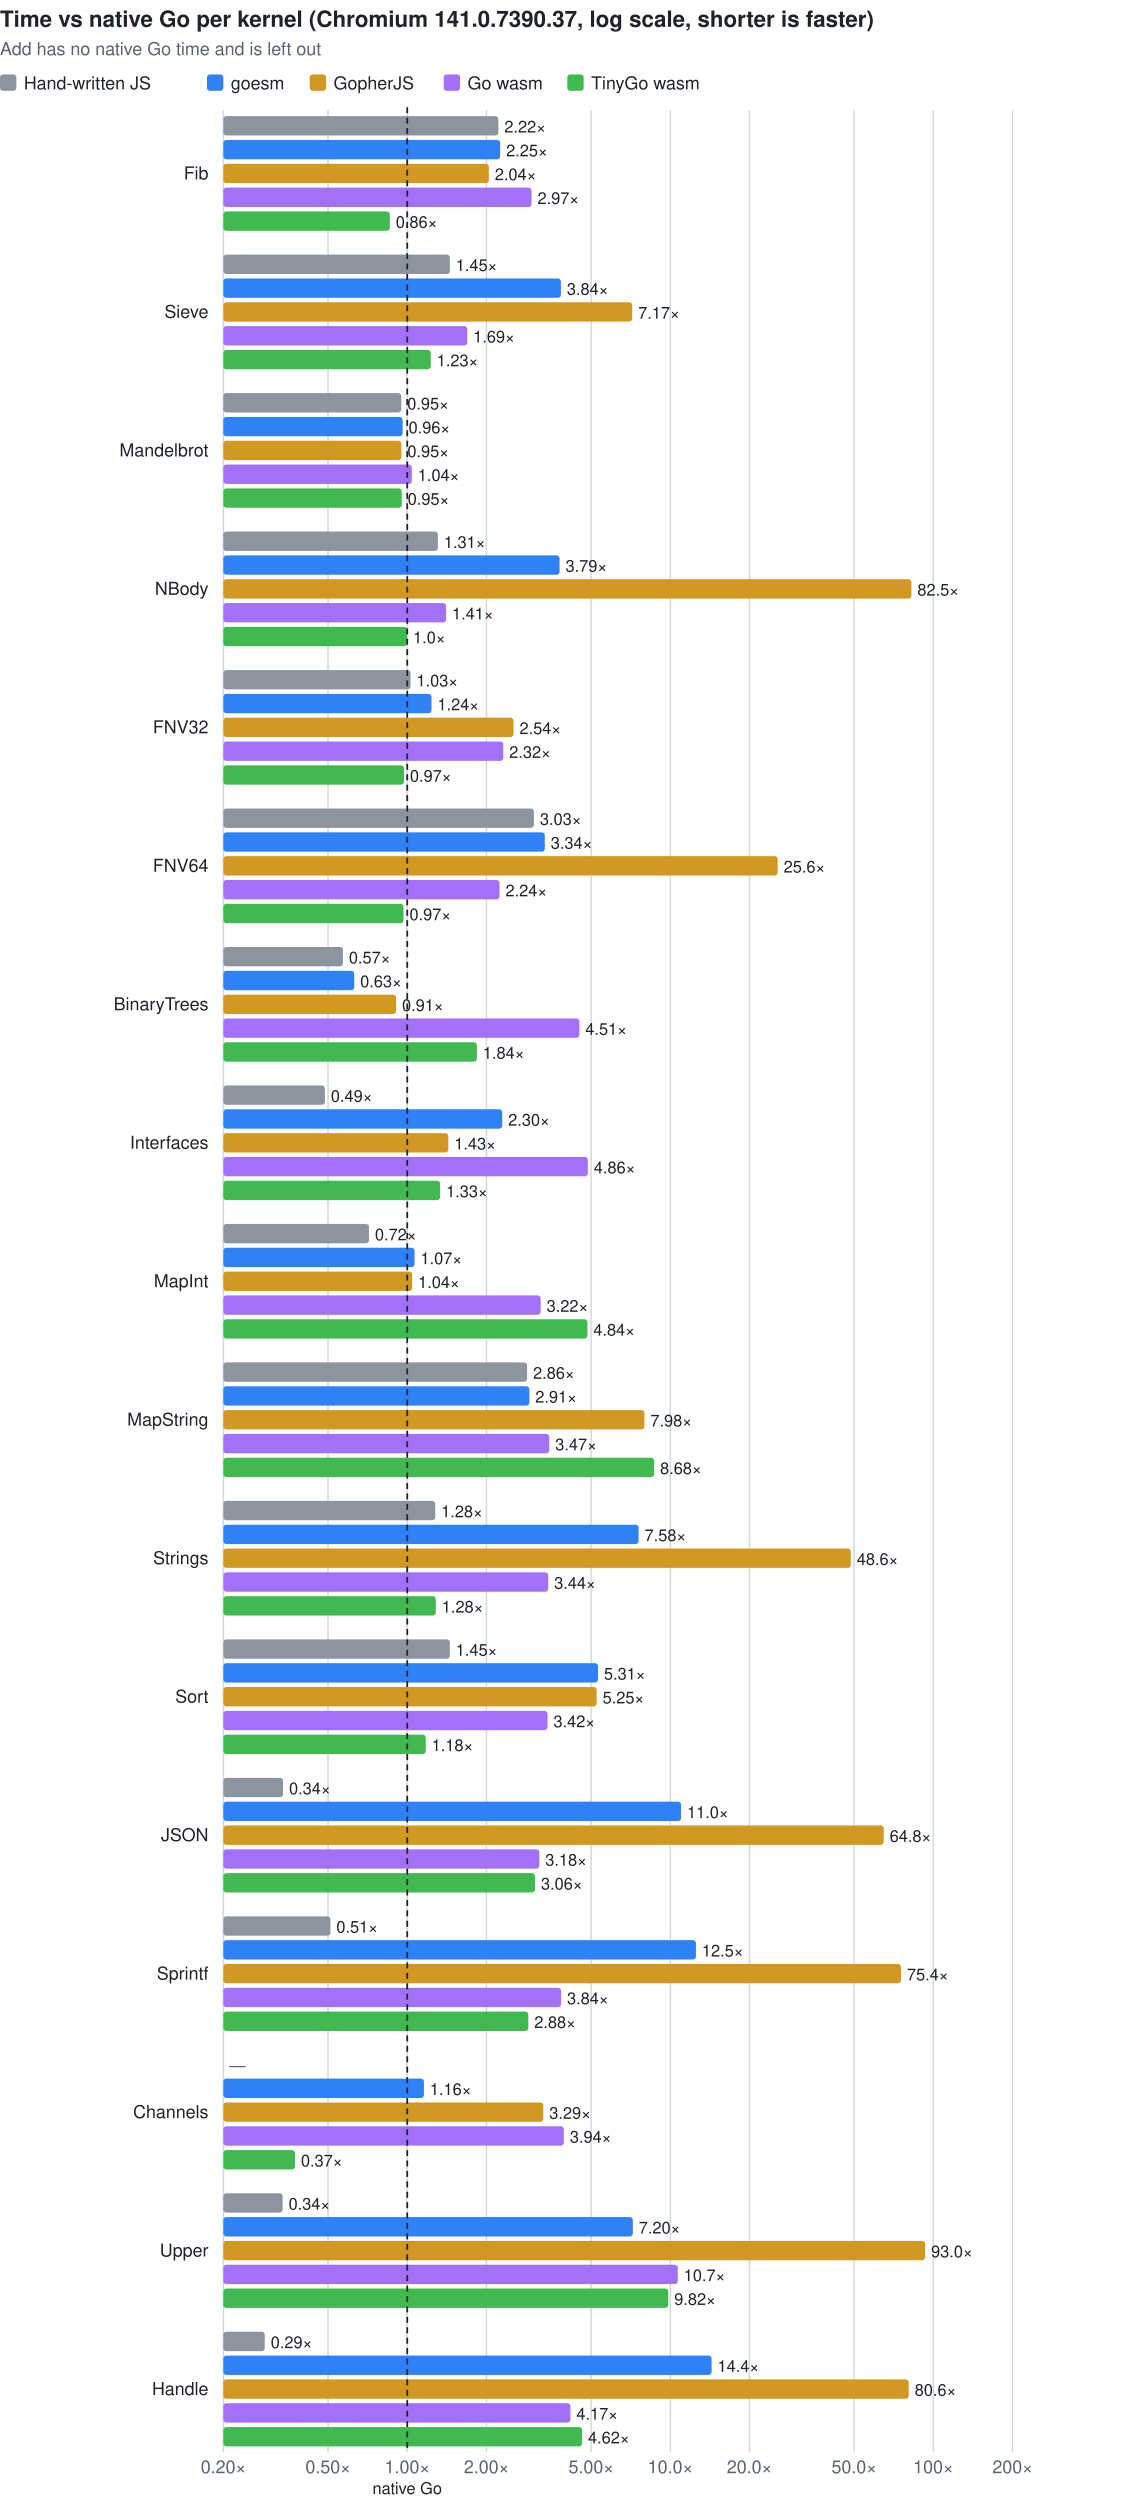
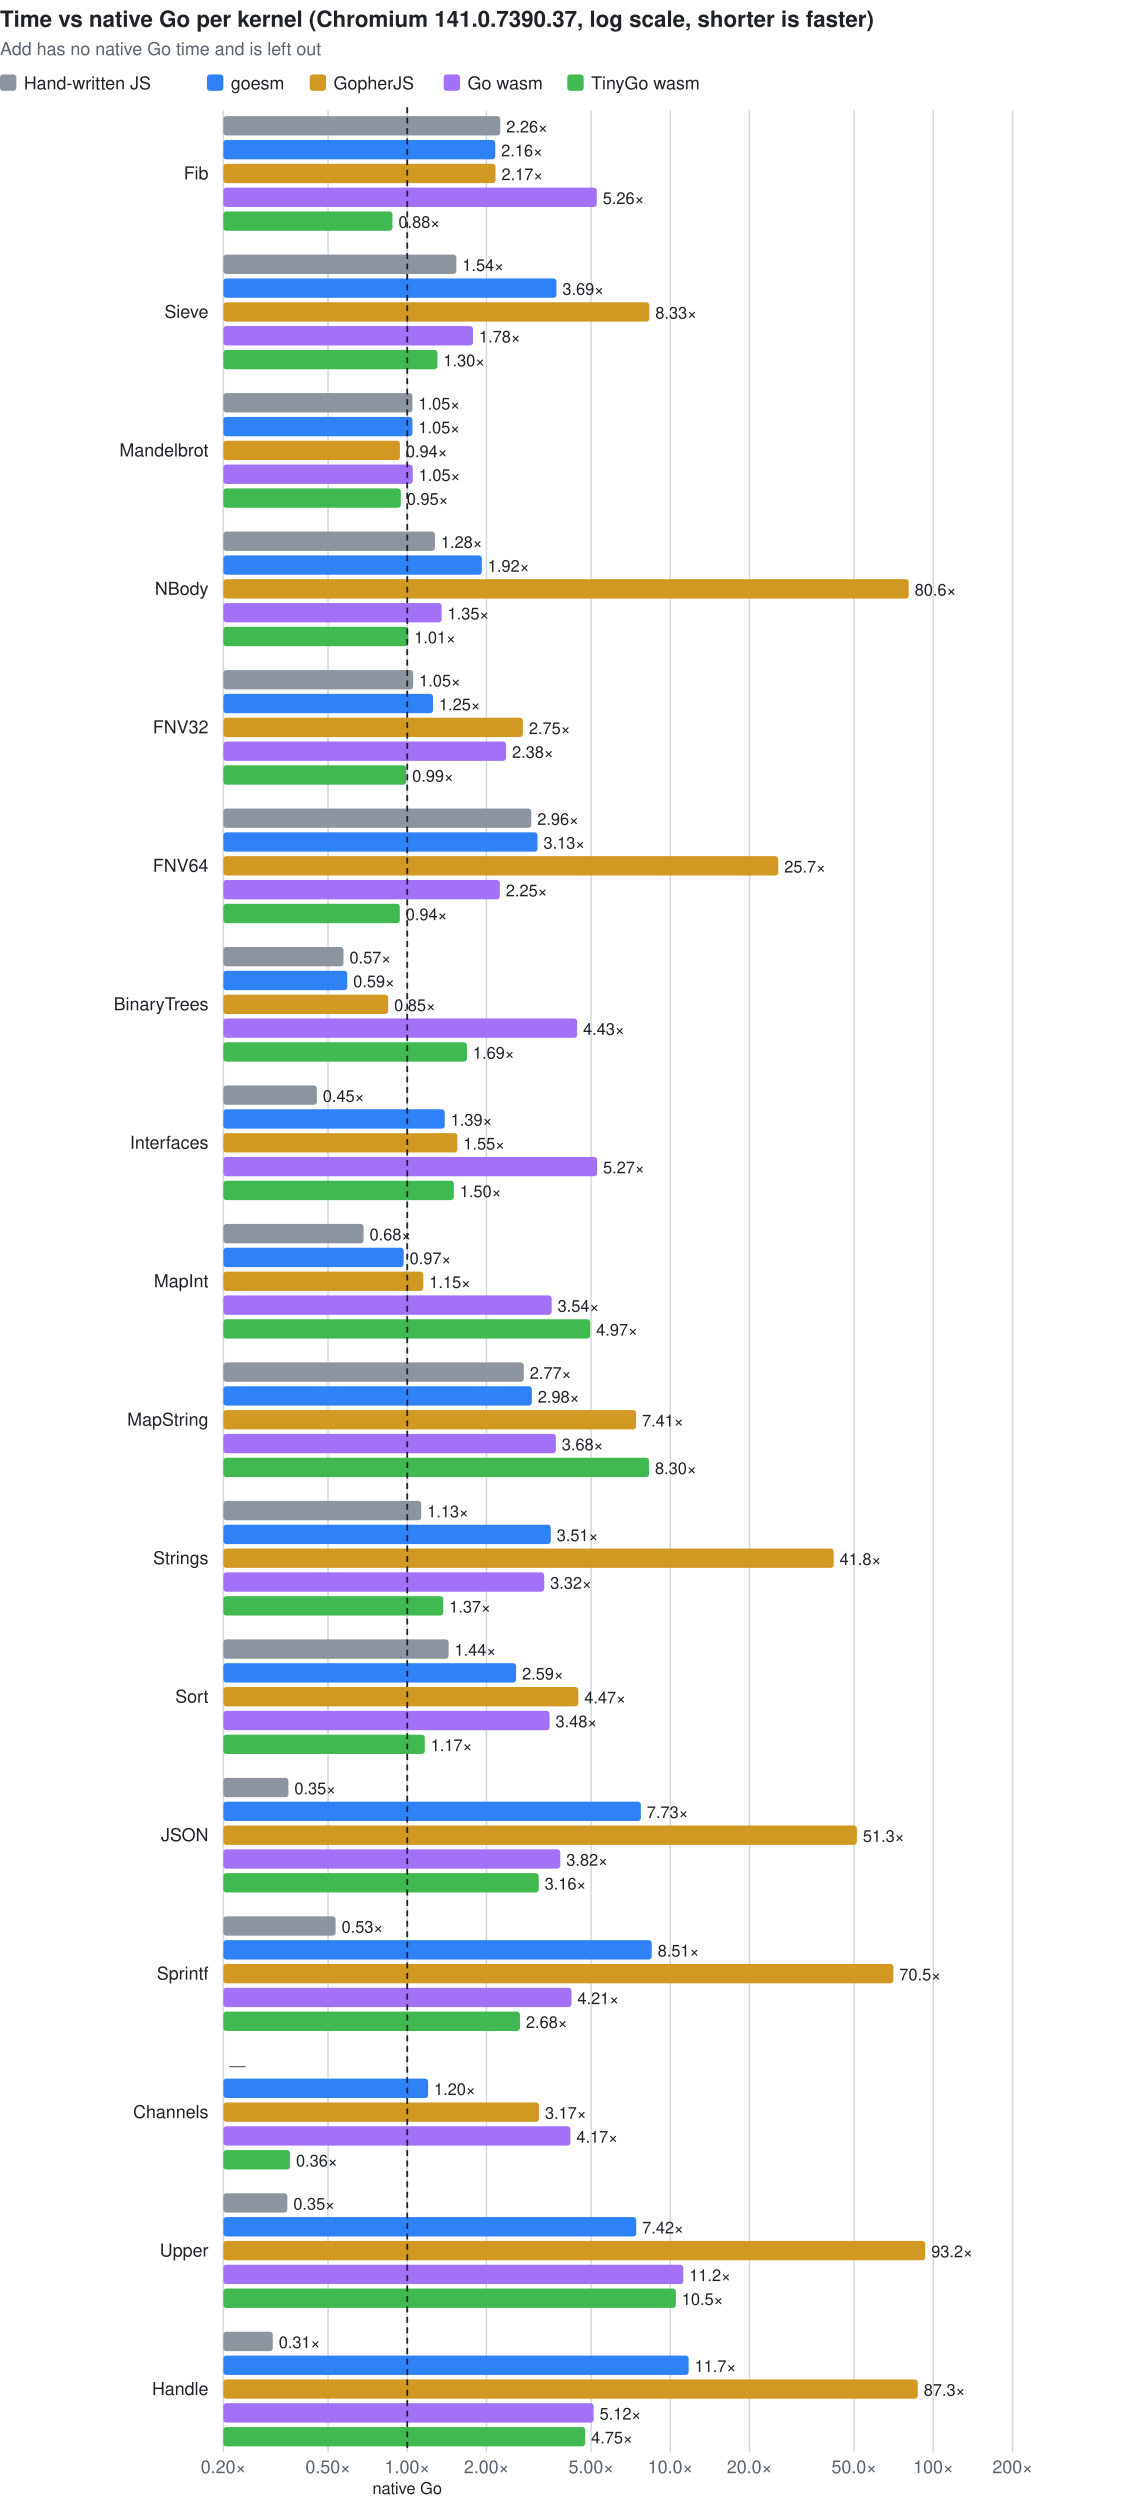
<svg xmlns="http://www.w3.org/2000/svg" width="760" height="1679" viewBox="0 0 760 1679" font-family="-apple-system, 'Segoe UI', Helvetica, Arial, 'Hiragino Sans', 'Noto Sans CJK JP', 'Yu Gothic', sans-serif" font-size="12">
  <style>.t{fill:#1f2328}.m{fill:#59636e}.g{stroke:#d1d9e0}.r{stroke:#1f2328}@media (prefers-color-scheme:dark){.t{fill:#f0f6fc}.m{fill:#9198a1}.g{stroke:#3d444d}.r{stroke:#f0f6fc}}</style>
  <text class="t" x="0" y="18" font-size="15" font-weight="600">Time vs native Go per kernel (Chromium 141.0.7390.37, log scale, shorter is faster)</text>
  <text class="m" x="0" y="37">Add has no native Go time and is left out</text>
  <rect x="0" y="50" width="11" height="11" rx="2" fill="#8c959f" />
  <text class="t" x="16" y="60">Hand-written JS</text>
  <rect x="139" y="50" width="11" height="11" rx="2" fill="#2f81f7" />
  <text class="t" x="155" y="60">goesm</text>
  <rect x="208" y="50" width="11" height="11" rx="2" fill="#d29922" />
  <text class="t" x="224" y="60">GopherJS</text>
  <rect x="298" y="50" width="11" height="11" rx="2" fill="#a371f7" />
  <text class="t" x="314" y="60">Go wasm</text>
  <rect x="381" y="50" width="11" height="11" rx="2" fill="#3fb950" />
  <text class="t" x="397" y="60">TinyGo wasm</text>
  <line class="g" x1="150.0" y1="74" x2="150.0" y2="1647" />
  <text class="m" x="150.0" y="1661" text-anchor="middle">0.20×</text>
  <line class="g" x1="220.3" y1="74" x2="220.3" y2="1647" />
  <text class="m" x="220.3" y="1661" text-anchor="middle">0.50×</text>
  <line class="g" x1="273.5" y1="74" x2="273.5" y2="1647" />
  <text class="m" x="273.5" y="1661" text-anchor="middle">1.00×</text>
  <line class="g" x1="326.7" y1="74" x2="326.7" y2="1647" />
  <text class="m" x="326.7" y="1661" text-anchor="middle">2.00×</text>
  <line class="g" x1="397.0" y1="74" x2="397.0" y2="1647" />
  <text class="m" x="397.0" y="1661" text-anchor="middle">5.00×</text>
  <line class="g" x1="450.2" y1="74" x2="450.2" y2="1647" />
  <text class="m" x="450.2" y="1661" text-anchor="middle">10.0×</text>
  <line class="g" x1="503.3" y1="74" x2="503.3" y2="1647" />
  <text class="m" x="503.3" y="1661" text-anchor="middle">20.0×</text>
  <line class="g" x1="573.6" y1="74" x2="573.6" y2="1647" />
  <text class="m" x="573.6" y="1661" text-anchor="middle">50.0×</text>
  <line class="g" x1="626.8" y1="74" x2="626.8" y2="1647" />
  <text class="m" x="626.8" y="1661" text-anchor="middle">100×</text>
  <line class="g" x1="680.0" y1="74" x2="680.0" y2="1647" />
  <text class="m" x="680.0" y="1661" text-anchor="middle">200×</text>
  <text class="t" x="140" y="120.5" text-anchor="end">Fib</text>
-   <rect x="150" y="78" width="184.7" height="13" rx="2" fill="#8c959f" />
-   <text class="t" x="338.7" y="89" font-size="11">2.22×</text>
-   <rect x="150" y="94" width="185.9" height="13" rx="2" fill="#2f81f7" />
-   <text class="t" x="339.9" y="105" font-size="11">2.25×</text>
-   <rect x="150" y="110" width="178.3" height="13" rx="2" fill="#d29922" />
-   <text class="t" x="332.3" y="121" font-size="11">2.04×</text>
-   <rect x="150" y="126" width="207.0" height="13" rx="2" fill="#a371f7" />
-   <text class="t" x="361.0" y="137" font-size="11">2.97×</text>
-   <rect x="150" y="142" width="111.8" height="13" rx="2" fill="#3fb950" />
-   <text class="t" x="265.8" y="153" font-size="11">0.86×</text>
+   <rect x="150" y="78" width="186.0" height="13" rx="2" fill="#8c959f" />
+   <text class="t" x="340.0" y="89" font-size="11">2.26×</text>
+   <rect x="150" y="94" width="182.6" height="13" rx="2" fill="#2f81f7" />
+   <text class="t" x="336.6" y="105" font-size="11">2.16×</text>
+   <rect x="150" y="110" width="182.8" height="13" rx="2" fill="#d29922" />
+   <text class="t" x="336.8" y="121" font-size="11">2.17×</text>
+   <rect x="150" y="126" width="250.8" height="13" rx="2" fill="#a371f7" />
+   <text class="t" x="404.8" y="137" font-size="11">5.26×</text>
+   <rect x="150" y="142" width="113.6" height="13" rx="2" fill="#3fb950" />
+   <text class="t" x="267.6" y="153" font-size="11">0.88×</text>
  <text class="t" x="140" y="213.5" text-anchor="end">Sieve</text>
-   <rect x="150" y="171" width="152.1" height="13" rx="2" fill="#8c959f" />
-   <text class="t" x="306.1" y="182" font-size="11">1.45×</text>
-   <rect x="150" y="187" width="226.7" height="13" rx="2" fill="#2f81f7" />
-   <text class="t" x="380.7" y="198" font-size="11">3.84×</text>
-   <rect x="150" y="203" width="274.6" height="13" rx="2" fill="#d29922" />
-   <text class="t" x="428.6" y="214" font-size="11">7.17×</text>
-   <rect x="150" y="219" width="163.8" height="13" rx="2" fill="#a371f7" />
-   <text class="t" x="317.8" y="230" font-size="11">1.69×</text>
-   <rect x="150" y="235" width="139.3" height="13" rx="2" fill="#3fb950" />
-   <text class="t" x="293.3" y="246" font-size="11">1.23×</text>
+   <rect x="150" y="171" width="156.5" height="13" rx="2" fill="#8c959f" />
+   <text class="t" x="310.5" y="182" font-size="11">1.54×</text>
+   <rect x="150" y="187" width="223.7" height="13" rx="2" fill="#2f81f7" />
+   <text class="t" x="377.7" y="198" font-size="11">3.69×</text>
+   <rect x="150" y="203" width="286.1" height="13" rx="2" fill="#d29922" />
+   <text class="t" x="440.1" y="214" font-size="11">8.33×</text>
+   <rect x="150" y="219" width="167.7" height="13" rx="2" fill="#a371f7" />
+   <text class="t" x="321.7" y="230" font-size="11">1.78×</text>
+   <rect x="150" y="235" width="143.8" height="13" rx="2" fill="#3fb950" />
+   <text class="t" x="297.8" y="246" font-size="11">1.30×</text>
  <text class="t" x="140" y="306.5" text-anchor="end">Mandelbrot</text>
-   <rect x="150" y="264" width="119.5" height="13" rx="2" fill="#8c959f" />
-   <text class="t" x="273.5" y="275" font-size="11">0.95×</text>
-   <rect x="150" y="280" width="120.4" height="13" rx="2" fill="#2f81f7" />
-   <text class="t" x="274.4" y="291" font-size="11">0.96×</text>
-   <rect x="150" y="296" width="119.6" height="13" rx="2" fill="#d29922" />
-   <text class="t" x="273.6" y="307" font-size="11">0.95×</text>
-   <rect x="150" y="312" width="126.6" height="13" rx="2" fill="#a371f7" />
-   <text class="t" x="280.6" y="323" font-size="11">1.04×</text>
-   <rect x="150" y="328" width="119.8" height="13" rx="2" fill="#3fb950" />
-   <text class="t" x="273.8" y="339" font-size="11">0.95×</text>
+   <rect x="150" y="264" width="127.0" height="13" rx="2" fill="#8c959f" />
+   <text class="t" x="281.0" y="275" font-size="11">1.05×</text>
+   <rect x="150" y="280" width="127.0" height="13" rx="2" fill="#2f81f7" />
+   <text class="t" x="281.0" y="291" font-size="11">1.05×</text>
+   <rect x="150" y="296" width="118.6" height="13" rx="2" fill="#d29922" />
+   <text class="t" x="272.6" y="307" font-size="11">0.94×</text>
+   <rect x="150" y="312" width="127.2" height="13" rx="2" fill="#a371f7" />
+   <text class="t" x="281.2" y="323" font-size="11">1.05×</text>
+   <rect x="150" y="328" width="119.2" height="13" rx="2" fill="#3fb950" />
+   <text class="t" x="273.2" y="339" font-size="11">0.95×</text>
  <text class="t" x="140" y="399.5" text-anchor="end">NBody</text>
-   <rect x="150" y="357" width="144.1" height="13" rx="2" fill="#8c959f" />
-   <text class="t" x="298.1" y="368" font-size="11">1.31×</text>
-   <rect x="150" y="373" width="225.8" height="13" rx="2" fill="#2f81f7" />
-   <text class="t" x="379.8" y="384" font-size="11">3.79×</text>
-   <rect x="150" y="389" width="462.1" height="13" rx="2" fill="#d29922" />
-   <text class="t" x="616.1" y="400" font-size="11">82.5×</text>
-   <rect x="150" y="405" width="149.6" height="13" rx="2" fill="#a371f7" />
-   <text class="t" x="303.6" y="416" font-size="11">1.41×</text>
-   <rect x="150" y="421" width="123.4" height="13" rx="2" fill="#3fb950" />
-   <text class="t" x="277.4" y="432" font-size="11">1.0×</text>
+   <rect x="150" y="357" width="142.1" height="13" rx="2" fill="#8c959f" />
+   <text class="t" x="296.1" y="368" font-size="11">1.28×</text>
+   <rect x="150" y="373" width="173.6" height="13" rx="2" fill="#2f81f7" />
+   <text class="t" x="327.6" y="384" font-size="11">1.92×</text>
+   <rect x="150" y="389" width="460.3" height="13" rx="2" fill="#d29922" />
+   <text class="t" x="614.3" y="400" font-size="11">80.6×</text>
+   <rect x="150" y="405" width="146.6" height="13" rx="2" fill="#a371f7" />
+   <text class="t" x="300.6" y="416" font-size="11">1.35×</text>
+   <rect x="150" y="421" width="124.2" height="13" rx="2" fill="#3fb950" />
+   <text class="t" x="278.2" y="432" font-size="11">1.01×</text>
  <text class="t" x="140" y="492.5" text-anchor="end">FNV32</text>
-   <rect x="150" y="450" width="125.7" height="13" rx="2" fill="#8c959f" />
-   <text class="t" x="279.7" y="461" font-size="11">1.03×</text>
-   <rect x="150" y="466" width="139.8" height="13" rx="2" fill="#2f81f7" />
-   <text class="t" x="293.8" y="477" font-size="11">1.24×</text>
-   <rect x="150" y="482" width="194.9" height="13" rx="2" fill="#d29922" />
-   <text class="t" x="348.9" y="493" font-size="11">2.54×</text>
-   <rect x="150" y="498" width="188.0" height="13" rx="2" fill="#a371f7" />
-   <text class="t" x="342.0" y="509" font-size="11">2.32×</text>
-   <rect x="150" y="514" width="121.3" height="13" rx="2" fill="#3fb950" />
-   <text class="t" x="275.3" y="525" font-size="11">0.97×</text>
+   <rect x="150" y="450" width="127.5" height="13" rx="2" fill="#8c959f" />
+   <text class="t" x="281.5" y="461" font-size="11">1.05×</text>
+   <rect x="150" y="466" width="140.8" height="13" rx="2" fill="#2f81f7" />
+   <text class="t" x="294.8" y="477" font-size="11">1.25×</text>
+   <rect x="150" y="482" width="201.2" height="13" rx="2" fill="#d29922" />
+   <text class="t" x="355.2" y="493" font-size="11">2.75×</text>
+   <rect x="150" y="498" width="189.9" height="13" rx="2" fill="#a371f7" />
+   <text class="t" x="343.9" y="509" font-size="11">2.38×</text>
+   <rect x="150" y="514" width="122.8" height="13" rx="2" fill="#3fb950" />
+   <text class="t" x="276.8" y="525" font-size="11">0.99×</text>
  <text class="t" x="140" y="585.5" text-anchor="end">FNV64</text>
-   <rect x="150" y="543" width="208.6" height="13" rx="2" fill="#8c959f" />
-   <text class="t" x="362.6" y="554" font-size="11">3.03×</text>
-   <rect x="150" y="559" width="215.9" height="13" rx="2" fill="#2f81f7" />
-   <text class="t" x="369.9" y="570" font-size="11">3.34×</text>
-   <rect x="150" y="575" width="372.3" height="13" rx="2" fill="#d29922" />
-   <text class="t" x="526.3" y="586" font-size="11">25.6×</text>
-   <rect x="150" y="591" width="185.5" height="13" rx="2" fill="#a371f7" />
-   <text class="t" x="339.5" y="602" font-size="11">2.24×</text>
-   <rect x="150" y="607" width="121.0" height="13" rx="2" fill="#3fb950" />
-   <text class="t" x="275.0" y="618" font-size="11">0.97×</text>
+   <rect x="150" y="543" width="206.8" height="13" rx="2" fill="#8c959f" />
+   <text class="t" x="360.8" y="554" font-size="11">2.96×</text>
+   <rect x="150" y="559" width="211.0" height="13" rx="2" fill="#2f81f7" />
+   <text class="t" x="365.0" y="570" font-size="11">3.13×</text>
+   <rect x="150" y="575" width="372.7" height="13" rx="2" fill="#d29922" />
+   <text class="t" x="526.7" y="586" font-size="11">25.7×</text>
+   <rect x="150" y="591" width="185.7" height="13" rx="2" fill="#a371f7" />
+   <text class="t" x="339.7" y="602" font-size="11">2.25×</text>
+   <rect x="150" y="607" width="118.5" height="13" rx="2" fill="#3fb950" />
+   <text class="t" x="272.5" y="618" font-size="11">0.94×</text>
  <text class="t" x="140" y="678.5" text-anchor="end">BinaryTrees</text>
-   <rect x="150" y="636" width="80.3" height="13" rx="2" fill="#8c959f" />
-   <text class="t" x="234.3" y="647" font-size="11">0.57×</text>
-   <rect x="150" y="652" width="87.9" height="13" rx="2" fill="#2f81f7" />
-   <text class="t" x="241.9" y="663" font-size="11">0.63×</text>
-   <rect x="150" y="668" width="116.0" height="13" rx="2" fill="#d29922" />
-   <text class="t" x="270.0" y="679" font-size="11">0.91×</text>
-   <rect x="150" y="684" width="239.1" height="13" rx="2" fill="#a371f7" />
-   <text class="t" x="393.1" y="695" font-size="11">4.51×</text>
-   <rect x="150" y="700" width="170.3" height="13" rx="2" fill="#3fb950" />
-   <text class="t" x="324.3" y="711" font-size="11">1.84×</text>
+   <rect x="150" y="636" width="80.7" height="13" rx="2" fill="#8c959f" />
+   <text class="t" x="234.7" y="647" font-size="11">0.57×</text>
+   <rect x="150" y="652" width="83.2" height="13" rx="2" fill="#2f81f7" />
+   <text class="t" x="237.2" y="663" font-size="11">0.59×</text>
+   <rect x="150" y="668" width="110.7" height="13" rx="2" fill="#d29922" />
+   <text class="t" x="264.7" y="679" font-size="11">0.85×</text>
+   <rect x="150" y="684" width="237.6" height="13" rx="2" fill="#a371f7" />
+   <text class="t" x="391.6" y="695" font-size="11">4.43×</text>
+   <rect x="150" y="700" width="163.6" height="13" rx="2" fill="#3fb950" />
+   <text class="t" x="317.6" y="711" font-size="11">1.69×</text>
  <text class="t" x="140" y="771.5" text-anchor="end">Interfaces</text>
-   <rect x="150" y="729" width="68.2" height="13" rx="2" fill="#8c959f" />
-   <text class="t" x="222.2" y="740" font-size="11">0.49×</text>
-   <rect x="150" y="745" width="187.3" height="13" rx="2" fill="#2f81f7" />
-   <text class="t" x="341.3" y="756" font-size="11">2.30×</text>
-   <rect x="150" y="761" width="151.1" height="13" rx="2" fill="#d29922" />
-   <text class="t" x="305.1" y="772" font-size="11">1.43×</text>
-   <rect x="150" y="777" width="244.8" height="13" rx="2" fill="#a371f7" />
-   <text class="t" x="398.8" y="788" font-size="11">4.86×</text>
-   <rect x="150" y="793" width="145.6" height="13" rx="2" fill="#3fb950" />
-   <text class="t" x="299.6" y="804" font-size="11">1.33×</text>
+   <rect x="150" y="729" width="62.8" height="13" rx="2" fill="#8c959f" />
+   <text class="t" x="216.8" y="740" font-size="11">0.45×</text>
+   <rect x="150" y="745" width="148.7" height="13" rx="2" fill="#2f81f7" />
+   <text class="t" x="302.7" y="756" font-size="11">1.39×</text>
+   <rect x="150" y="761" width="157.2" height="13" rx="2" fill="#d29922" />
+   <text class="t" x="311.2" y="772" font-size="11">1.55×</text>
+   <rect x="150" y="777" width="251.0" height="13" rx="2" fill="#a371f7" />
+   <text class="t" x="405.0" y="788" font-size="11">5.27×</text>
+   <rect x="150" y="793" width="154.8" height="13" rx="2" fill="#3fb950" />
+   <text class="t" x="308.8" y="804" font-size="11">1.50×</text>
  <text class="t" x="140" y="864.5" text-anchor="end">MapInt</text>
-   <rect x="150" y="822" width="97.8" height="13" rx="2" fill="#8c959f" />
-   <text class="t" x="251.8" y="833" font-size="11">0.72×</text>
-   <rect x="150" y="838" width="128.4" height="13" rx="2" fill="#2f81f7" />
-   <text class="t" x="282.4" y="849" font-size="11">1.07×</text>
-   <rect x="150" y="854" width="126.8" height="13" rx="2" fill="#d29922" />
-   <text class="t" x="280.8" y="865" font-size="11">1.04×</text>
-   <rect x="150" y="870" width="213.1" height="13" rx="2" fill="#a371f7" />
-   <text class="t" x="367.1" y="881" font-size="11">3.22×</text>
-   <rect x="150" y="886" width="244.5" height="13" rx="2" fill="#3fb950" />
-   <text class="t" x="398.5" y="897" font-size="11">4.84×</text>
+   <rect x="150" y="822" width="94.2" height="13" rx="2" fill="#8c959f" />
+   <text class="t" x="248.2" y="833" font-size="11">0.68×</text>
+   <rect x="150" y="838" width="121.1" height="13" rx="2" fill="#2f81f7" />
+   <text class="t" x="275.1" y="849" font-size="11">0.97×</text>
+   <rect x="150" y="854" width="134.3" height="13" rx="2" fill="#d29922" />
+   <text class="t" x="288.3" y="865" font-size="11">1.15×</text>
+   <rect x="150" y="870" width="220.5" height="13" rx="2" fill="#a371f7" />
+   <text class="t" x="374.5" y="881" font-size="11">3.54×</text>
+   <rect x="150" y="886" width="246.4" height="13" rx="2" fill="#3fb950" />
+   <text class="t" x="400.4" y="897" font-size="11">4.97×</text>
  <text class="t" x="140" y="957.5" text-anchor="end">MapString</text>
-   <rect x="150" y="915" width="204.0" height="13" rx="2" fill="#8c959f" />
-   <text class="t" x="358.0" y="926" font-size="11">2.86×</text>
-   <rect x="150" y="931" width="205.5" height="13" rx="2" fill="#2f81f7" />
-   <text class="t" x="359.5" y="942" font-size="11">2.91×</text>
-   <rect x="150" y="947" width="282.8" height="13" rx="2" fill="#d29922" />
-   <text class="t" x="436.8" y="958" font-size="11">7.98×</text>
-   <rect x="150" y="963" width="218.9" height="13" rx="2" fill="#a371f7" />
-   <text class="t" x="372.9" y="974" font-size="11">3.47×</text>
-   <rect x="150" y="979" width="289.3" height="13" rx="2" fill="#3fb950" />
-   <text class="t" x="443.3" y="990" font-size="11">8.68×</text>
+   <rect x="150" y="915" width="201.8" height="13" rx="2" fill="#8c959f" />
+   <text class="t" x="355.8" y="926" font-size="11">2.77×</text>
+   <rect x="150" y="931" width="207.2" height="13" rx="2" fill="#2f81f7" />
+   <text class="t" x="361.2" y="942" font-size="11">2.98×</text>
+   <rect x="150" y="947" width="277.2" height="13" rx="2" fill="#d29922" />
+   <text class="t" x="431.2" y="958" font-size="11">7.41×</text>
+   <rect x="150" y="963" width="223.3" height="13" rx="2" fill="#a371f7" />
+   <text class="t" x="377.3" y="974" font-size="11">3.68×</text>
+   <rect x="150" y="979" width="285.9" height="13" rx="2" fill="#3fb950" />
+   <text class="t" x="439.9" y="990" font-size="11">8.30×</text>
  <text class="t" x="140" y="1050.5" text-anchor="end">Strings</text>
-   <rect x="150" y="1008" width="142.3" height="13" rx="2" fill="#8c959f" />
-   <text class="t" x="296.3" y="1019" font-size="11">1.28×</text>
-   <rect x="150" y="1024" width="278.9" height="13" rx="2" fill="#2f81f7" />
-   <text class="t" x="432.9" y="1035" font-size="11">7.58×</text>
-   <rect x="150" y="1040" width="421.4" height="13" rx="2" fill="#d29922" />
-   <text class="t" x="575.4" y="1051" font-size="11">48.6×</text>
-   <rect x="150" y="1056" width="218.2" height="13" rx="2" fill="#a371f7" />
-   <text class="t" x="372.2" y="1067" font-size="11">3.44×</text>
-   <rect x="150" y="1072" width="142.7" height="13" rx="2" fill="#3fb950" />
-   <text class="t" x="296.7" y="1083" font-size="11">1.28×</text>
+   <rect x="150" y="1008" width="132.9" height="13" rx="2" fill="#8c959f" />
+   <text class="t" x="286.9" y="1019" font-size="11">1.13×</text>
+   <rect x="150" y="1024" width="219.9" height="13" rx="2" fill="#2f81f7" />
+   <text class="t" x="373.9" y="1035" font-size="11">3.51×</text>
+   <rect x="150" y="1040" width="409.9" height="13" rx="2" fill="#d29922" />
+   <text class="t" x="563.9" y="1051" font-size="11">41.8×</text>
+   <rect x="150" y="1056" width="215.5" height="13" rx="2" fill="#a371f7" />
+   <text class="t" x="369.5" y="1067" font-size="11">3.32×</text>
+   <rect x="150" y="1072" width="147.7" height="13" rx="2" fill="#3fb950" />
+   <text class="t" x="301.7" y="1083" font-size="11">1.37×</text>
  <text class="t" x="140" y="1143.5" text-anchor="end">Sort</text>
-   <rect x="150" y="1101" width="152.1" height="13" rx="2" fill="#8c959f" />
-   <text class="t" x="306.1" y="1112" font-size="11">1.45×</text>
-   <rect x="150" y="1117" width="251.6" height="13" rx="2" fill="#2f81f7" />
-   <text class="t" x="405.6" y="1128" font-size="11">5.31×</text>
-   <rect x="150" y="1133" width="250.7" height="13" rx="2" fill="#d29922" />
-   <text class="t" x="404.7" y="1144" font-size="11">5.25×</text>
-   <rect x="150" y="1149" width="217.7" height="13" rx="2" fill="#a371f7" />
-   <text class="t" x="371.7" y="1160" font-size="11">3.42×</text>
-   <rect x="150" y="1165" width="135.9" height="13" rx="2" fill="#3fb950" />
-   <text class="t" x="289.9" y="1176" font-size="11">1.18×</text>
+   <rect x="150" y="1101" width="151.3" height="13" rx="2" fill="#8c959f" />
+   <text class="t" x="305.3" y="1112" font-size="11">1.44×</text>
+   <rect x="150" y="1117" width="196.6" height="13" rx="2" fill="#2f81f7" />
+   <text class="t" x="350.6" y="1128" font-size="11">2.59×</text>
+   <rect x="150" y="1133" width="238.4" height="13" rx="2" fill="#d29922" />
+   <text class="t" x="392.4" y="1144" font-size="11">4.47×</text>
+   <rect x="150" y="1149" width="219.1" height="13" rx="2" fill="#a371f7" />
+   <text class="t" x="373.1" y="1160" font-size="11">3.48×</text>
+   <rect x="150" y="1165" width="135.3" height="13" rx="2" fill="#3fb950" />
+   <text class="t" x="289.3" y="1176" font-size="11">1.17×</text>
  <text class="t" x="140" y="1236.5" text-anchor="end">JSON</text>
-   <rect x="150" y="1194" width="40.1" height="13" rx="2" fill="#8c959f" />
-   <text class="t" x="194.1" y="1205" font-size="11">0.34×</text>
-   <rect x="150" y="1210" width="307.4" height="13" rx="2" fill="#2f81f7" />
-   <text class="t" x="461.4" y="1221" font-size="11">11.0×</text>
-   <rect x="150" y="1226" width="443.5" height="13" rx="2" fill="#d29922" />
-   <text class="t" x="597.5" y="1237" font-size="11">64.8×</text>
-   <rect x="150" y="1242" width="212.2" height="13" rx="2" fill="#a371f7" />
-   <text class="t" x="366.2" y="1253" font-size="11">3.18×</text>
-   <rect x="150" y="1258" width="209.3" height="13" rx="2" fill="#3fb950" />
-   <text class="t" x="363.3" y="1269" font-size="11">3.06×</text>
+   <rect x="150" y="1194" width="43.7" height="13" rx="2" fill="#8c959f" />
+   <text class="t" x="197.7" y="1205" font-size="11">0.35×</text>
+   <rect x="150" y="1210" width="280.4" height="13" rx="2" fill="#2f81f7" />
+   <text class="t" x="434.4" y="1221" font-size="11">7.73×</text>
+   <rect x="150" y="1226" width="425.5" height="13" rx="2" fill="#d29922" />
+   <text class="t" x="579.5" y="1237" font-size="11">51.3×</text>
+   <rect x="150" y="1242" width="226.3" height="13" rx="2" fill="#a371f7" />
+   <text class="t" x="380.3" y="1253" font-size="11">3.82×</text>
+   <rect x="150" y="1258" width="211.8" height="13" rx="2" fill="#3fb950" />
+   <text class="t" x="365.8" y="1269" font-size="11">3.16×</text>
  <text class="t" x="140" y="1329.5" text-anchor="end">Sprintf</text>
-   <rect x="150" y="1287" width="71.9" height="13" rx="2" fill="#8c959f" />
-   <text class="t" x="225.9" y="1298" font-size="11">0.51×</text>
-   <rect x="150" y="1303" width="317.4" height="13" rx="2" fill="#2f81f7" />
-   <text class="t" x="471.4" y="1314" font-size="11">12.5×</text>
-   <rect x="150" y="1319" width="455.1" height="13" rx="2" fill="#d29922" />
-   <text class="t" x="609.1" y="1330" font-size="11">75.4×</text>
-   <rect x="150" y="1335" width="226.8" height="13" rx="2" fill="#a371f7" />
-   <text class="t" x="380.8" y="1346" font-size="11">3.84×</text>
-   <rect x="150" y="1351" width="204.8" height="13" rx="2" fill="#3fb950" />
-   <text class="t" x="358.8" y="1362" font-size="11">2.88×</text>
+   <rect x="150" y="1287" width="75.4" height="13" rx="2" fill="#8c959f" />
+   <text class="t" x="229.4" y="1298" font-size="11">0.53×</text>
+   <rect x="150" y="1303" width="287.7" height="13" rx="2" fill="#2f81f7" />
+   <text class="t" x="441.7" y="1314" font-size="11">8.51×</text>
+   <rect x="150" y="1319" width="450.0" height="13" rx="2" fill="#d29922" />
+   <text class="t" x="604.0" y="1330" font-size="11">70.5×</text>
+   <rect x="150" y="1335" width="233.8" height="13" rx="2" fill="#a371f7" />
+   <text class="t" x="387.8" y="1346" font-size="11">4.21×</text>
+   <rect x="150" y="1351" width="199.2" height="13" rx="2" fill="#3fb950" />
+   <text class="t" x="353.2" y="1362" font-size="11">2.68×</text>
  <text class="t" x="140" y="1422.5" text-anchor="end">Channels</text>
  <text class="m" x="154" y="1391" font-size="11">—</text>
-   <rect x="150" y="1396" width="134.7" height="13" rx="2" fill="#2f81f7" />
-   <text class="t" x="288.7" y="1407" font-size="11">1.16×</text>
-   <rect x="150" y="1412" width="214.9" height="13" rx="2" fill="#d29922" />
-   <text class="t" x="368.9" y="1423" font-size="11">3.29×</text>
-   <rect x="150" y="1428" width="228.7" height="13" rx="2" fill="#a371f7" />
-   <text class="t" x="382.7" y="1439" font-size="11">3.94×</text>
-   <rect x="150" y="1444" width="48.1" height="13" rx="2" fill="#3fb950" />
-   <text class="t" x="202.1" y="1455" font-size="11">0.37×</text>
+   <rect x="150" y="1396" width="137.5" height="13" rx="2" fill="#2f81f7" />
+   <text class="t" x="291.5" y="1407" font-size="11">1.20×</text>
+   <rect x="150" y="1412" width="212.0" height="13" rx="2" fill="#d29922" />
+   <text class="t" x="366.0" y="1423" font-size="11">3.17×</text>
+   <rect x="150" y="1428" width="233.1" height="13" rx="2" fill="#a371f7" />
+   <text class="t" x="387.1" y="1439" font-size="11">4.17×</text>
+   <rect x="150" y="1444" width="44.8" height="13" rx="2" fill="#3fb950" />
+   <text class="t" x="198.8" y="1455" font-size="11">0.36×</text>
  <text class="t" x="140" y="1515.5" text-anchor="end">Upper</text>
-   <rect x="150" y="1473" width="39.8" height="13" rx="2" fill="#8c959f" />
-   <text class="t" x="193.8" y="1484" font-size="11">0.34×</text>
-   <rect x="150" y="1489" width="275.0" height="13" rx="2" fill="#2f81f7" />
-   <text class="t" x="429.0" y="1500" font-size="11">7.20×</text>
-   <rect x="150" y="1505" width="471.3" height="13" rx="2" fill="#d29922" />
-   <text class="t" x="625.3" y="1516" font-size="11">93.0×</text>
-   <rect x="150" y="1521" width="305.2" height="13" rx="2" fill="#a371f7" />
-   <text class="t" x="459.2" y="1532" font-size="11">10.7×</text>
-   <rect x="150" y="1537" width="298.8" height="13" rx="2" fill="#3fb950" />
-   <text class="t" x="452.8" y="1548" font-size="11">9.82×</text>
+   <rect x="150" y="1473" width="43.0" height="13" rx="2" fill="#8c959f" />
+   <text class="t" x="197.0" y="1484" font-size="11">0.35×</text>
+   <rect x="150" y="1489" width="277.3" height="13" rx="2" fill="#2f81f7" />
+   <text class="t" x="431.3" y="1500" font-size="11">7.42×</text>
+   <rect x="150" y="1505" width="471.4" height="13" rx="2" fill="#d29922" />
+   <text class="t" x="625.4" y="1516" font-size="11">93.2×</text>
+   <rect x="150" y="1521" width="308.9" height="13" rx="2" fill="#a371f7" />
+   <text class="t" x="462.9" y="1532" font-size="11">11.2×</text>
+   <rect x="150" y="1537" width="303.9" height="13" rx="2" fill="#3fb950" />
+   <text class="t" x="457.9" y="1548" font-size="11">10.5×</text>
  <text class="t" x="140" y="1608.5" text-anchor="end">Handle</text>
-   <rect x="150" y="1566" width="27.8" height="13" rx="2" fill="#8c959f" />
-   <text class="t" x="181.8" y="1577" font-size="11">0.29×</text>
-   <rect x="150" y="1582" width="327.9" height="13" rx="2" fill="#2f81f7" />
-   <text class="t" x="481.9" y="1593" font-size="11">14.4×</text>
-   <rect x="150" y="1598" width="460.3" height="13" rx="2" fill="#d29922" />
-   <text class="t" x="614.3" y="1609" font-size="11">80.6×</text>
-   <rect x="150" y="1614" width="233.1" height="13" rx="2" fill="#a371f7" />
-   <text class="t" x="387.1" y="1625" font-size="11">4.17×</text>
-   <rect x="150" y="1630" width="240.9" height="13" rx="2" fill="#3fb950" />
-   <text class="t" x="394.9" y="1641" font-size="11">4.62×</text>
+   <rect x="150" y="1566" width="33.2" height="13" rx="2" fill="#8c959f" />
+   <text class="t" x="187.2" y="1577" font-size="11">0.31×</text>
+   <rect x="150" y="1582" width="312.5" height="13" rx="2" fill="#2f81f7" />
+   <text class="t" x="466.5" y="1593" font-size="11">11.7×</text>
+   <rect x="150" y="1598" width="466.4" height="13" rx="2" fill="#d29922" />
+   <text class="t" x="620.4" y="1609" font-size="11">87.3×</text>
+   <rect x="150" y="1614" width="248.7" height="13" rx="2" fill="#a371f7" />
+   <text class="t" x="402.7" y="1625" font-size="11">5.12×</text>
+   <rect x="150" y="1630" width="243.0" height="13" rx="2" fill="#3fb950" />
+   <text class="t" x="397.0" y="1641" font-size="11">4.75×</text>
  <line class="r" x1="273.5" y1="72" x2="273.5" y2="1647" stroke-dasharray="4 3" stroke-width="1.2" />
  <text class="t" x="273.5" y="1675" text-anchor="middle" font-size="11">native Go</text>
</svg>
